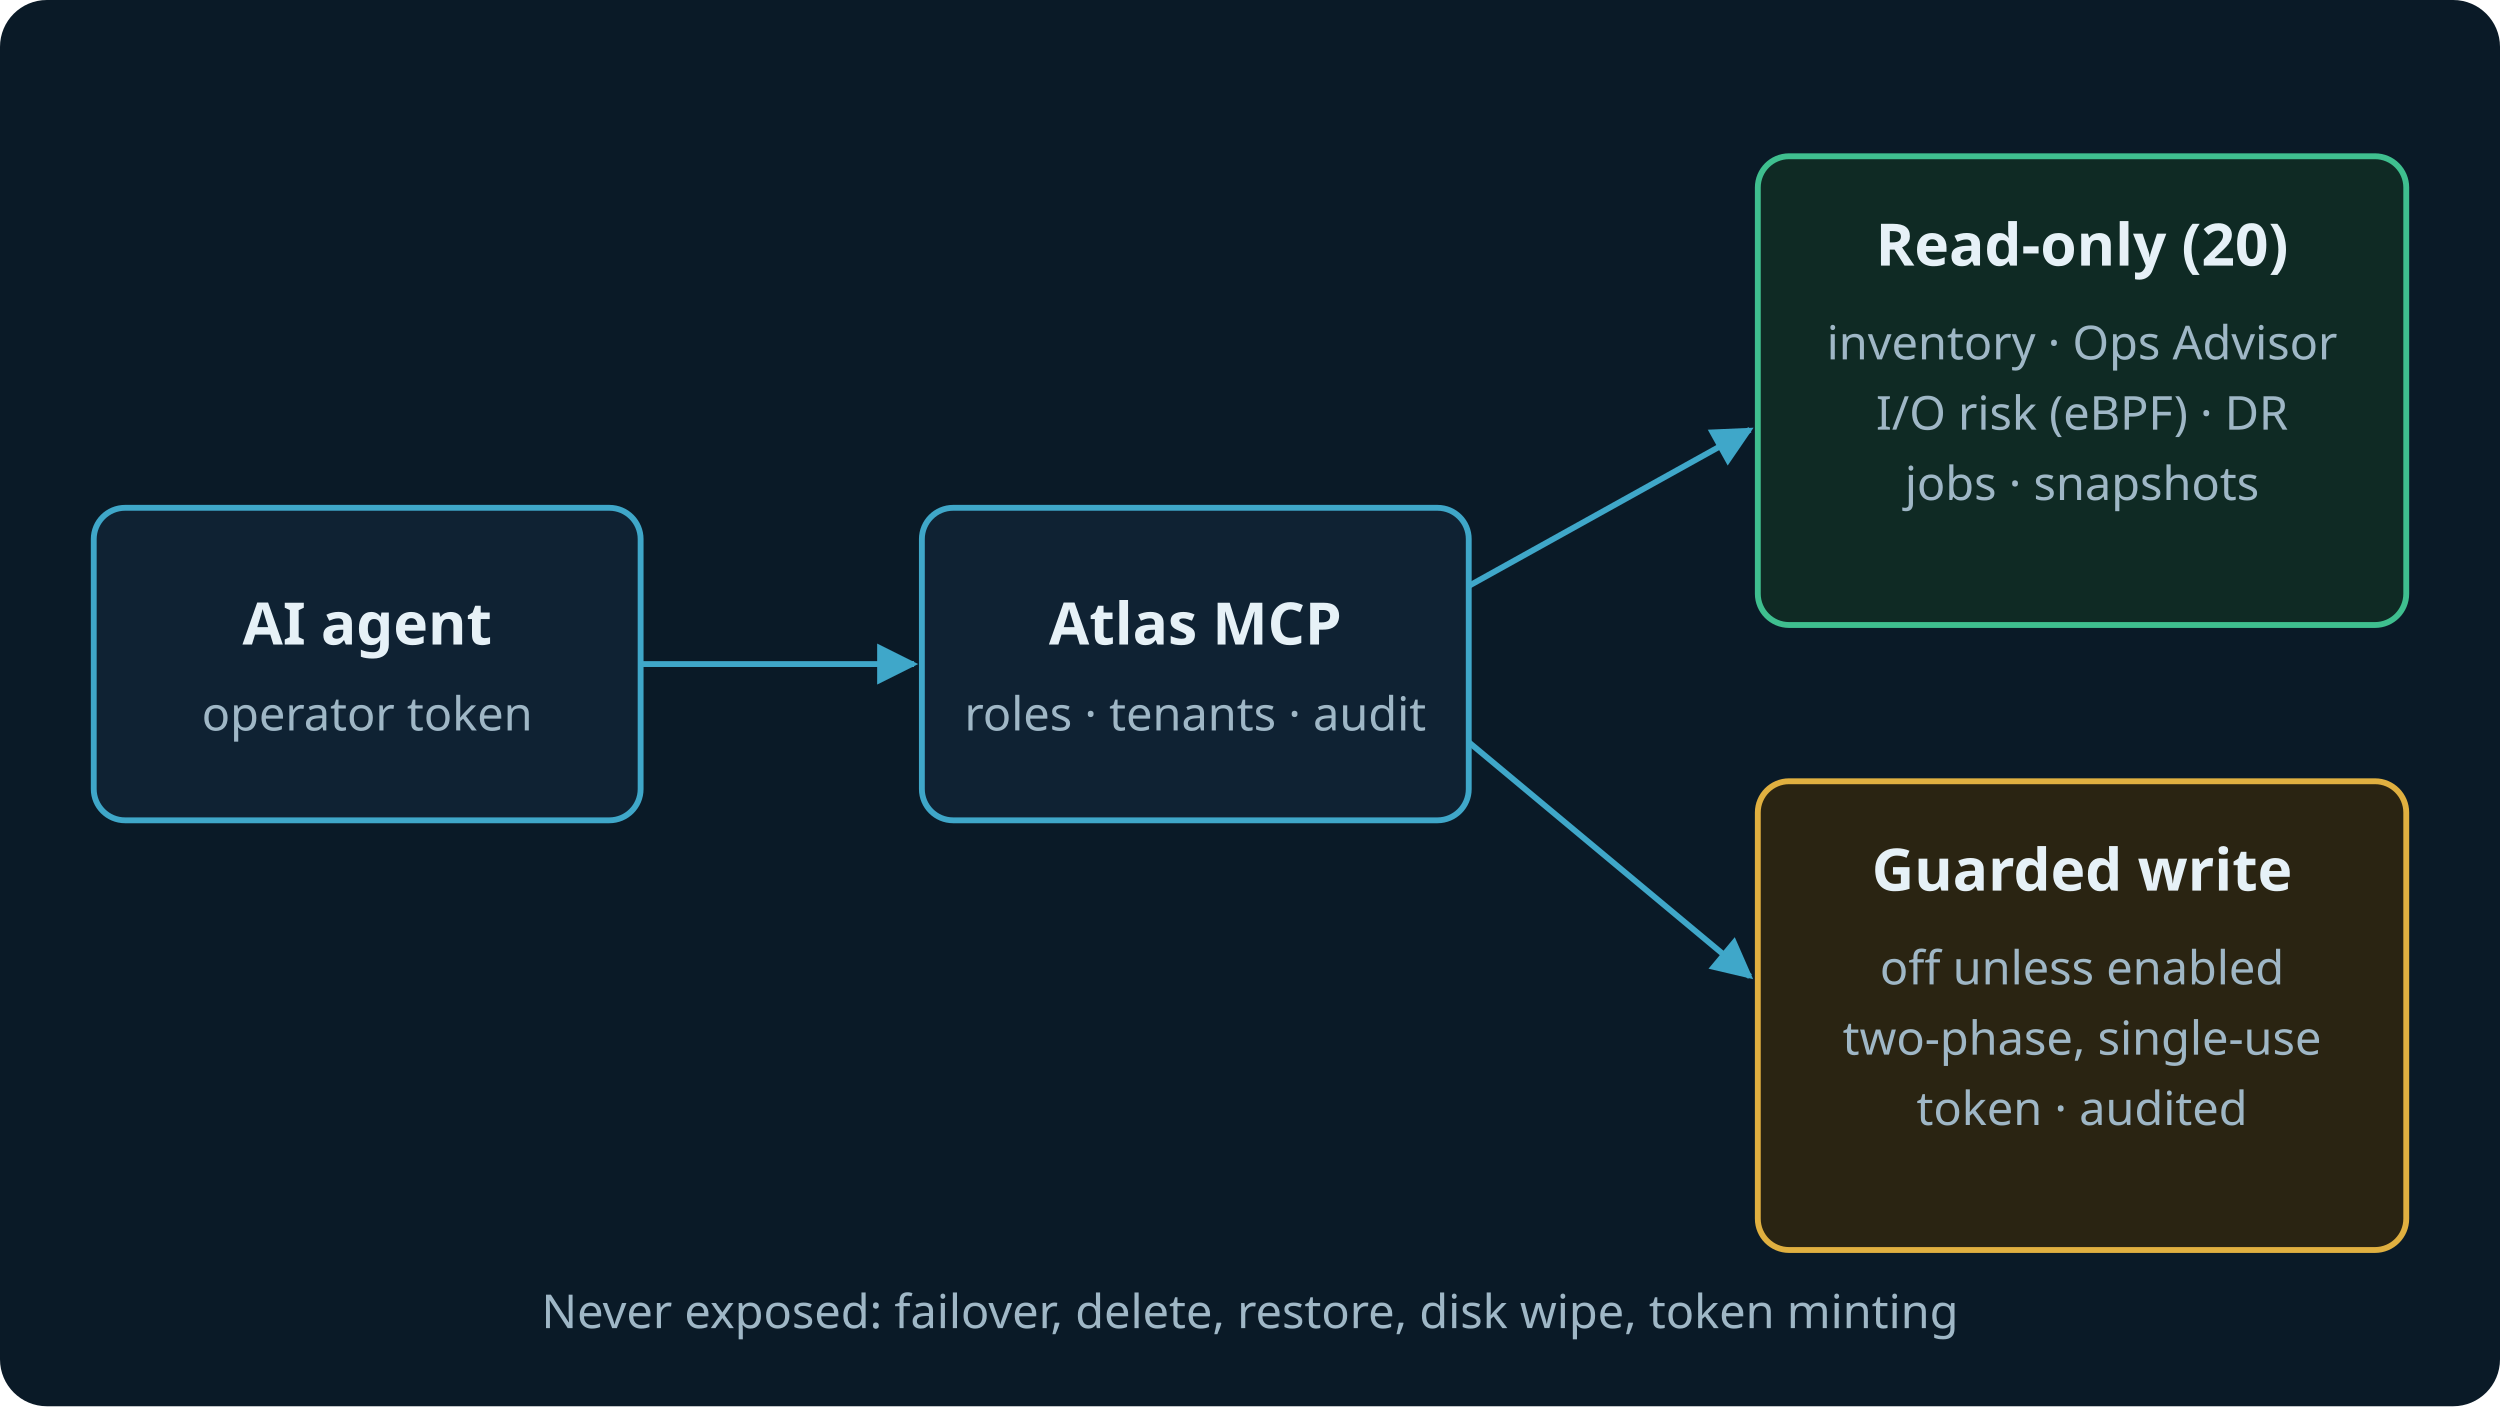
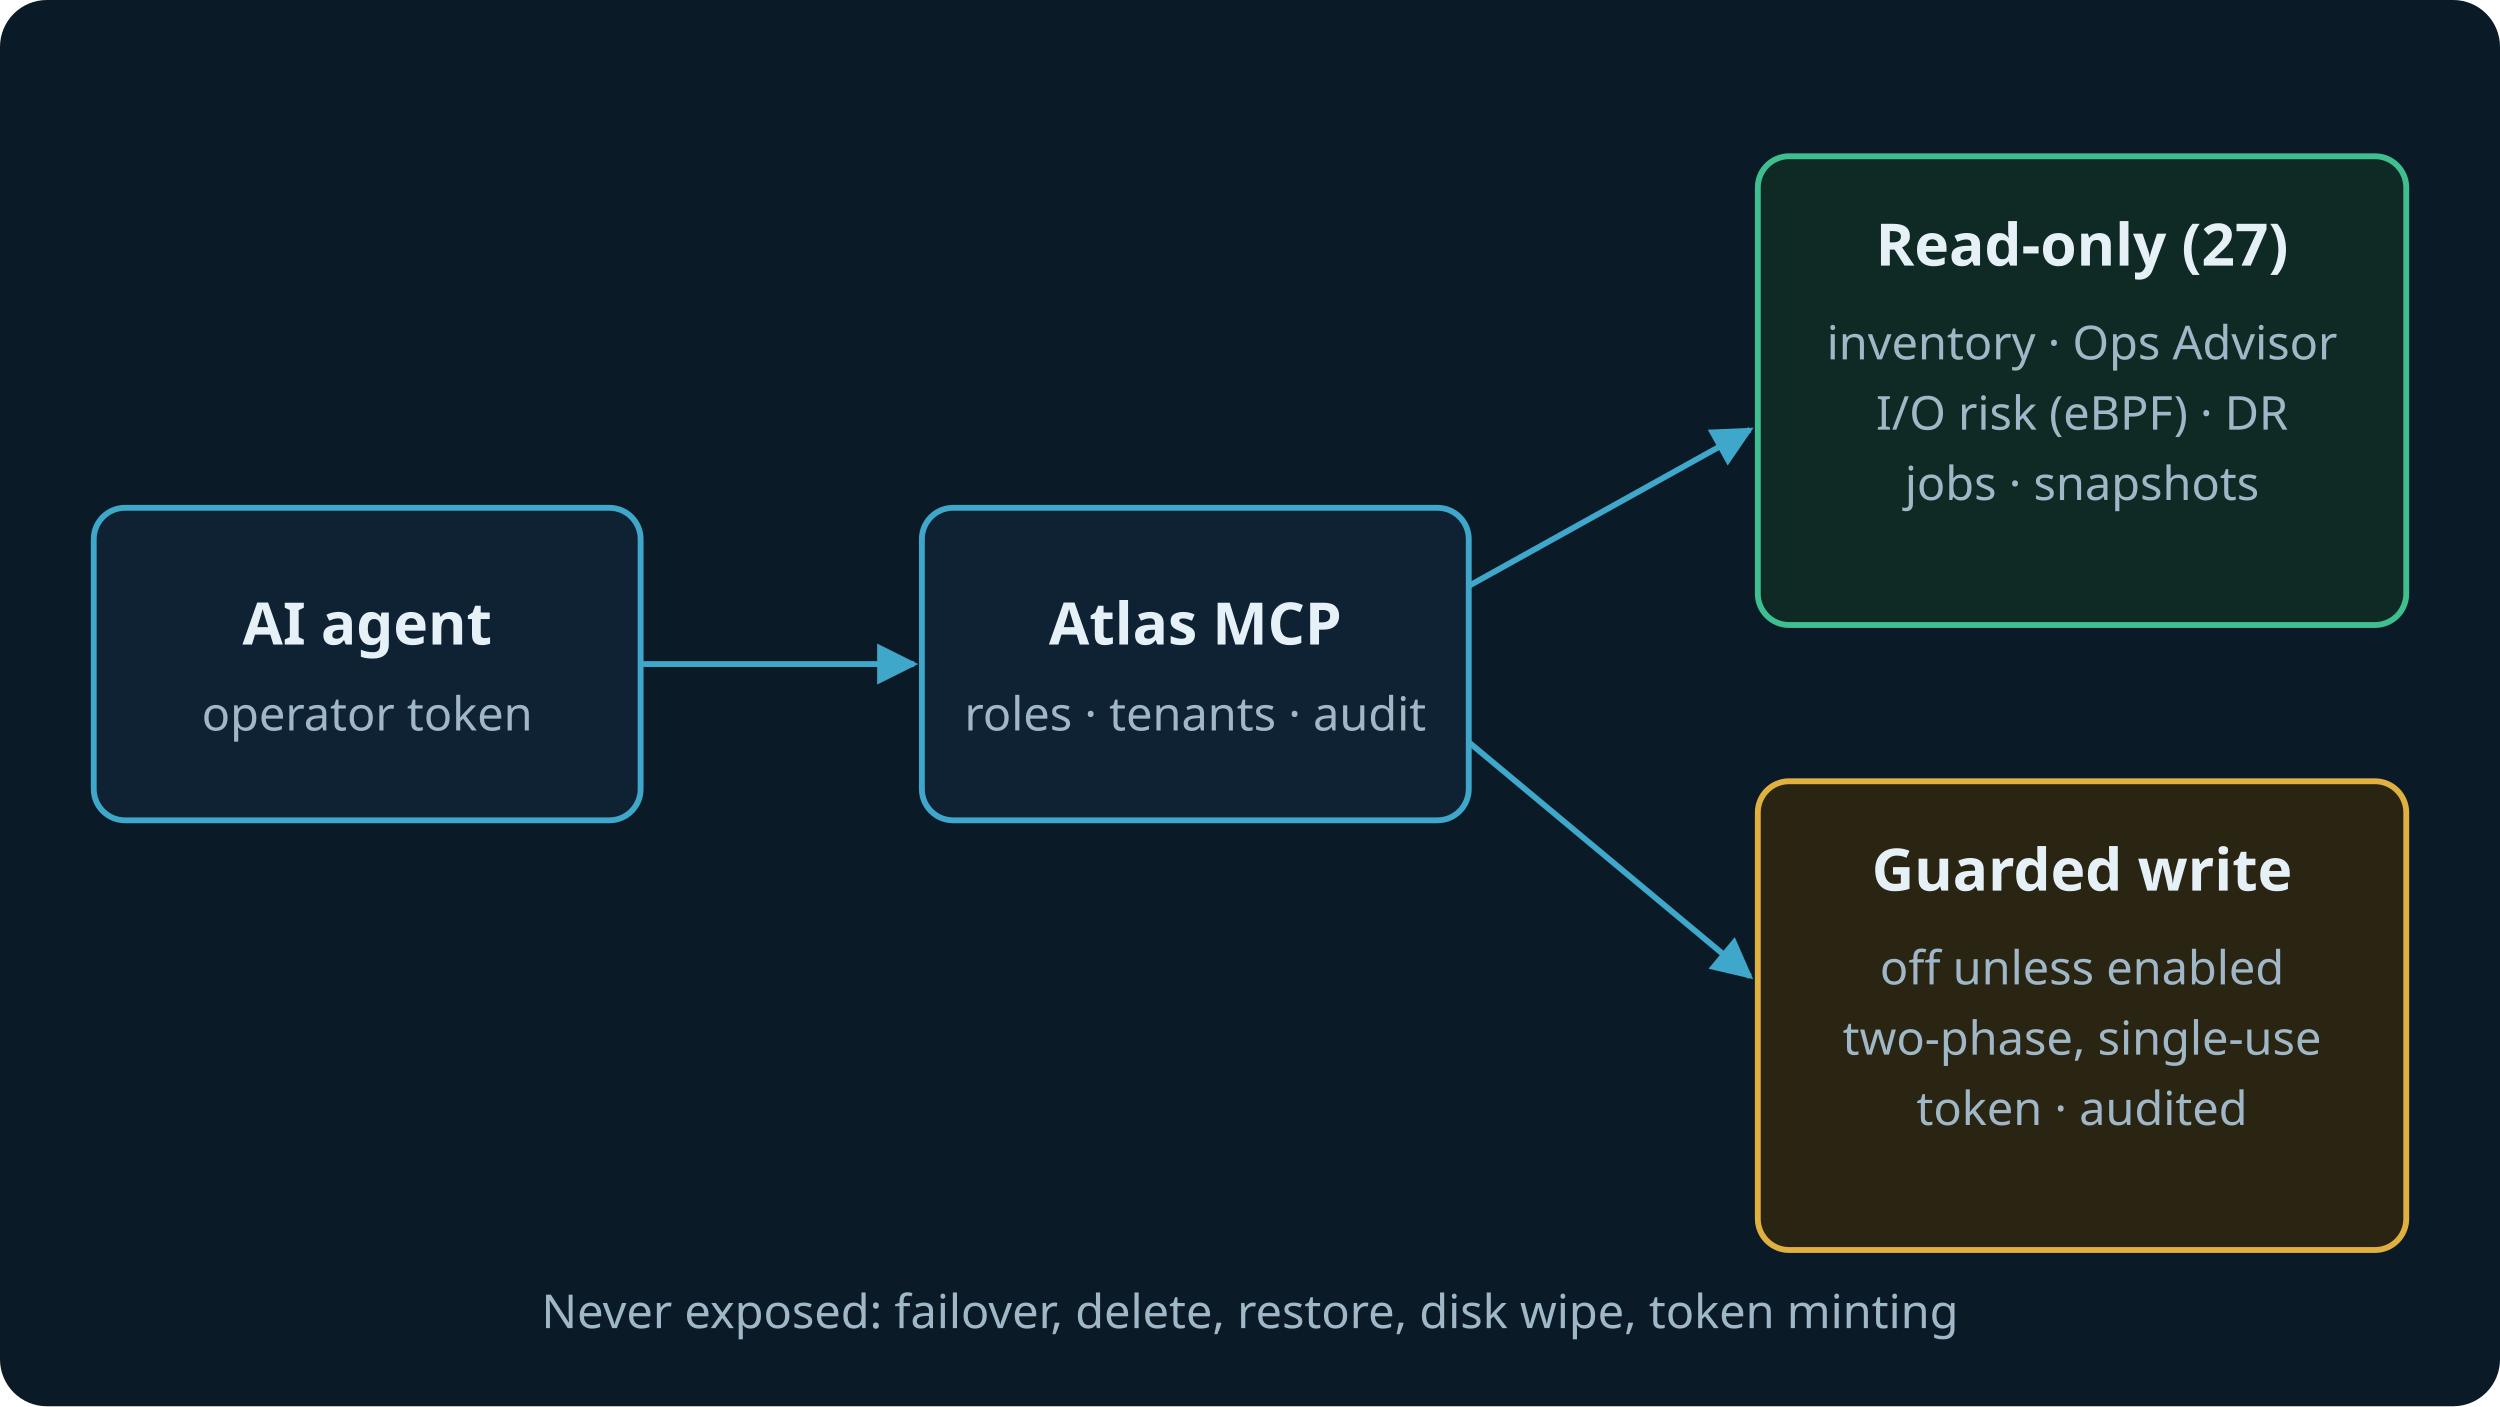
- <svg xmlns="http://www.w3.org/2000/svg" viewBox="0 0 640 360" role="img" aria-label="An AI agent calls Atlas over MCP: read-only tools by default, one guarded write that needs a confirmation token">
+ <svg xmlns="http://www.w3.org/2000/svg" viewBox="0 0 640 360" role="img" aria-label="An AI agent calls Atlas over MCP: read-only tools by default, guarded writes that need a confirmation token">
  <defs>
    <style>
      .box{fill:#0f2233;stroke:#3fa7c9;stroke-width:1.5}
      .ok{fill:#0f2a24;stroke:#3fbf8f;stroke-width:1.5}
      .warn{fill:#2a2412;stroke:#e0b040;stroke-width:1.5}
      .t{fill:#e6f1f7;font:600 15px system-ui,sans-serif}
      .s{fill:#9fb7c6;font:12px system-ui,sans-serif}
      .ln{stroke:#3fa7c9;stroke-width:1.5;fill:none;marker-end:url(#a)}
    </style>
    <marker id="a" viewBox="0 0 10 10" refX="9" refY="5" markerWidth="7" markerHeight="7" orient="auto">
      <path d="M0 0L10 5L0 10z" fill="#3fa7c9" />
    </marker>
  </defs>
  <rect width="640" height="360" rx="12" fill="#0a1a27" />
  <rect class="box" x="24" y="130" width="140" height="80" rx="8" />
  <text class="t" x="94" y="165" text-anchor="middle">AI agent</text>
  <text class="s" x="94" y="187" text-anchor="middle">operator token</text>
  <rect class="box" x="236" y="130" width="140" height="80" rx="8" />
  <text class="t" x="306" y="165" text-anchor="middle">Atlas MCP</text>
  <text class="s" x="306" y="187" text-anchor="middle">roles · tenants · audit</text>
  <path class="ln" d="M164 170H234" />
  <rect class="ok" x="450" y="40" width="166" height="120" rx="8" />
-   <text class="t" x="533" y="68" text-anchor="middle">Read-only (20)</text>
+   <text class="t" x="533" y="68" text-anchor="middle">Read-only (27)</text>
  <text class="s" x="533" y="92" text-anchor="middle">inventory · Ops Advisor</text>
  <text class="s" x="533" y="110" text-anchor="middle">I/O risk (eBPF) · DR</text>
  <text class="s" x="533" y="128" text-anchor="middle">jobs · snapshots</text>
  <rect class="warn" x="450" y="200" width="166" height="120" rx="8" />
  <text class="t" x="533" y="228" text-anchor="middle">Guarded write</text>
  <text class="s" x="533" y="252" text-anchor="middle">off unless enabled</text>
  <text class="s" x="533" y="270" text-anchor="middle">two-phase, single-use</text>
  <text class="s" x="533" y="288" text-anchor="middle">token · audited</text>
  <path class="ln" d="M376 150L448 110" />
  <path class="ln" d="M376 190L448 250" />
  <text class="s" x="320" y="340" text-anchor="middle">Never exposed: failover, delete, restore, disk wipe, token minting</text>
</svg>
